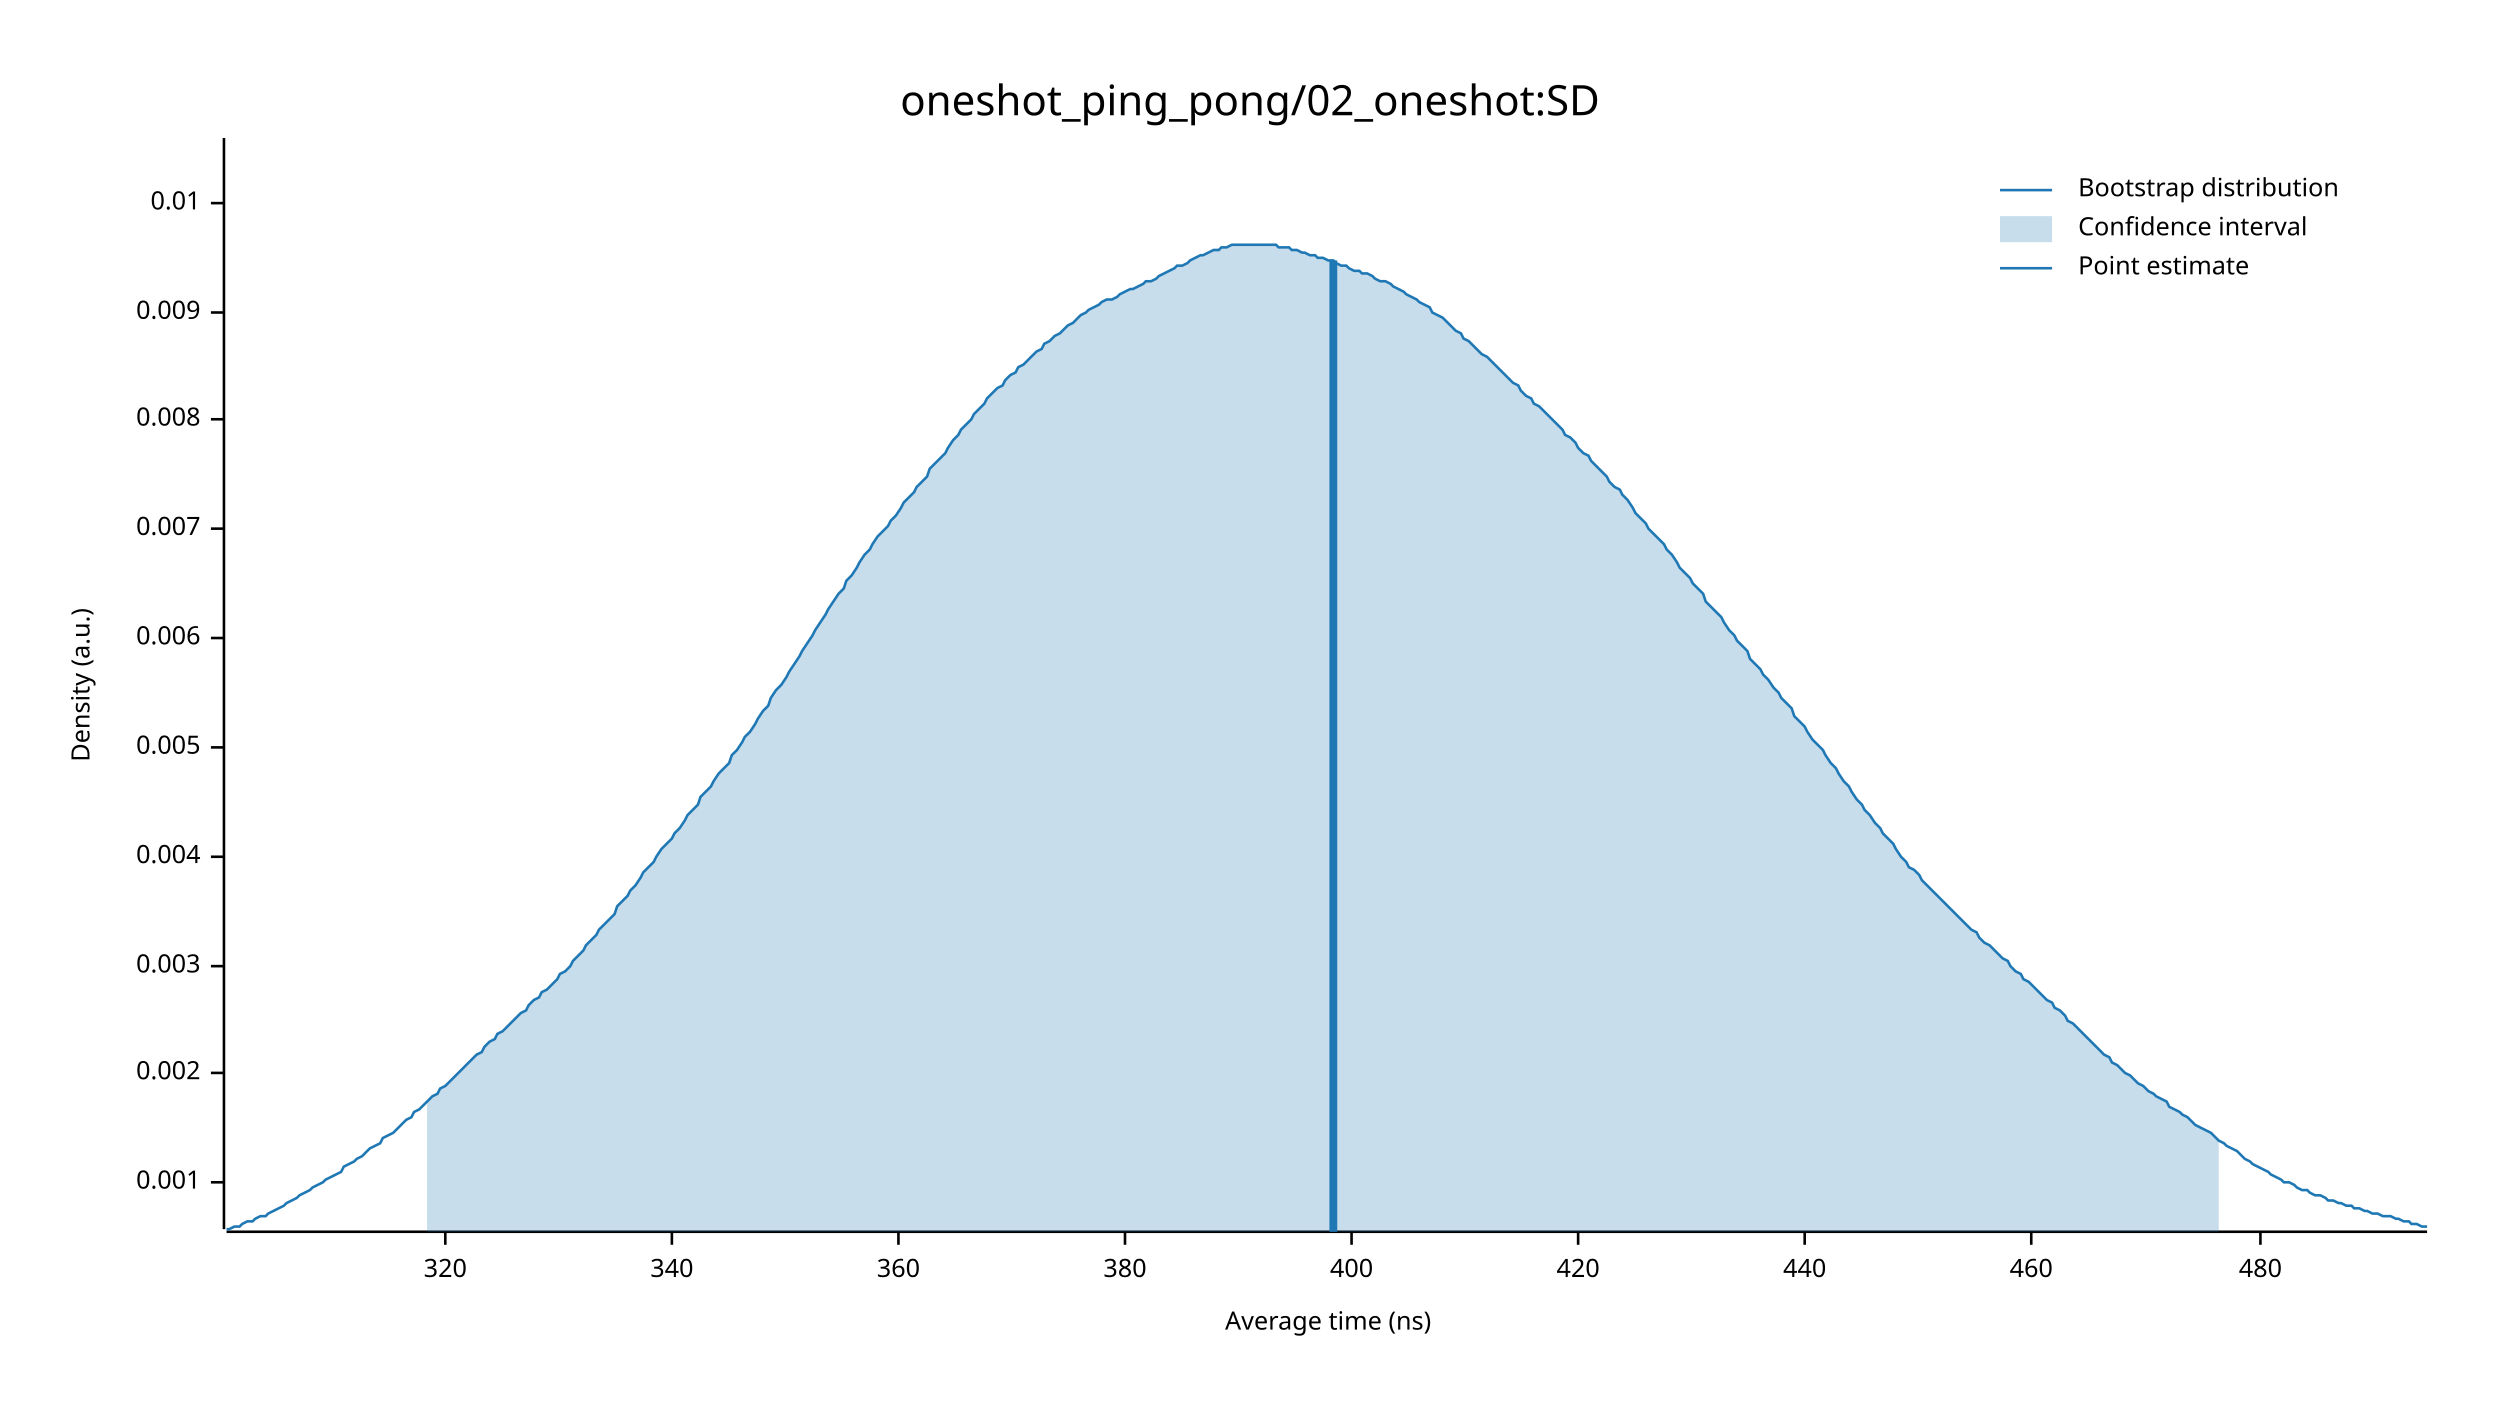
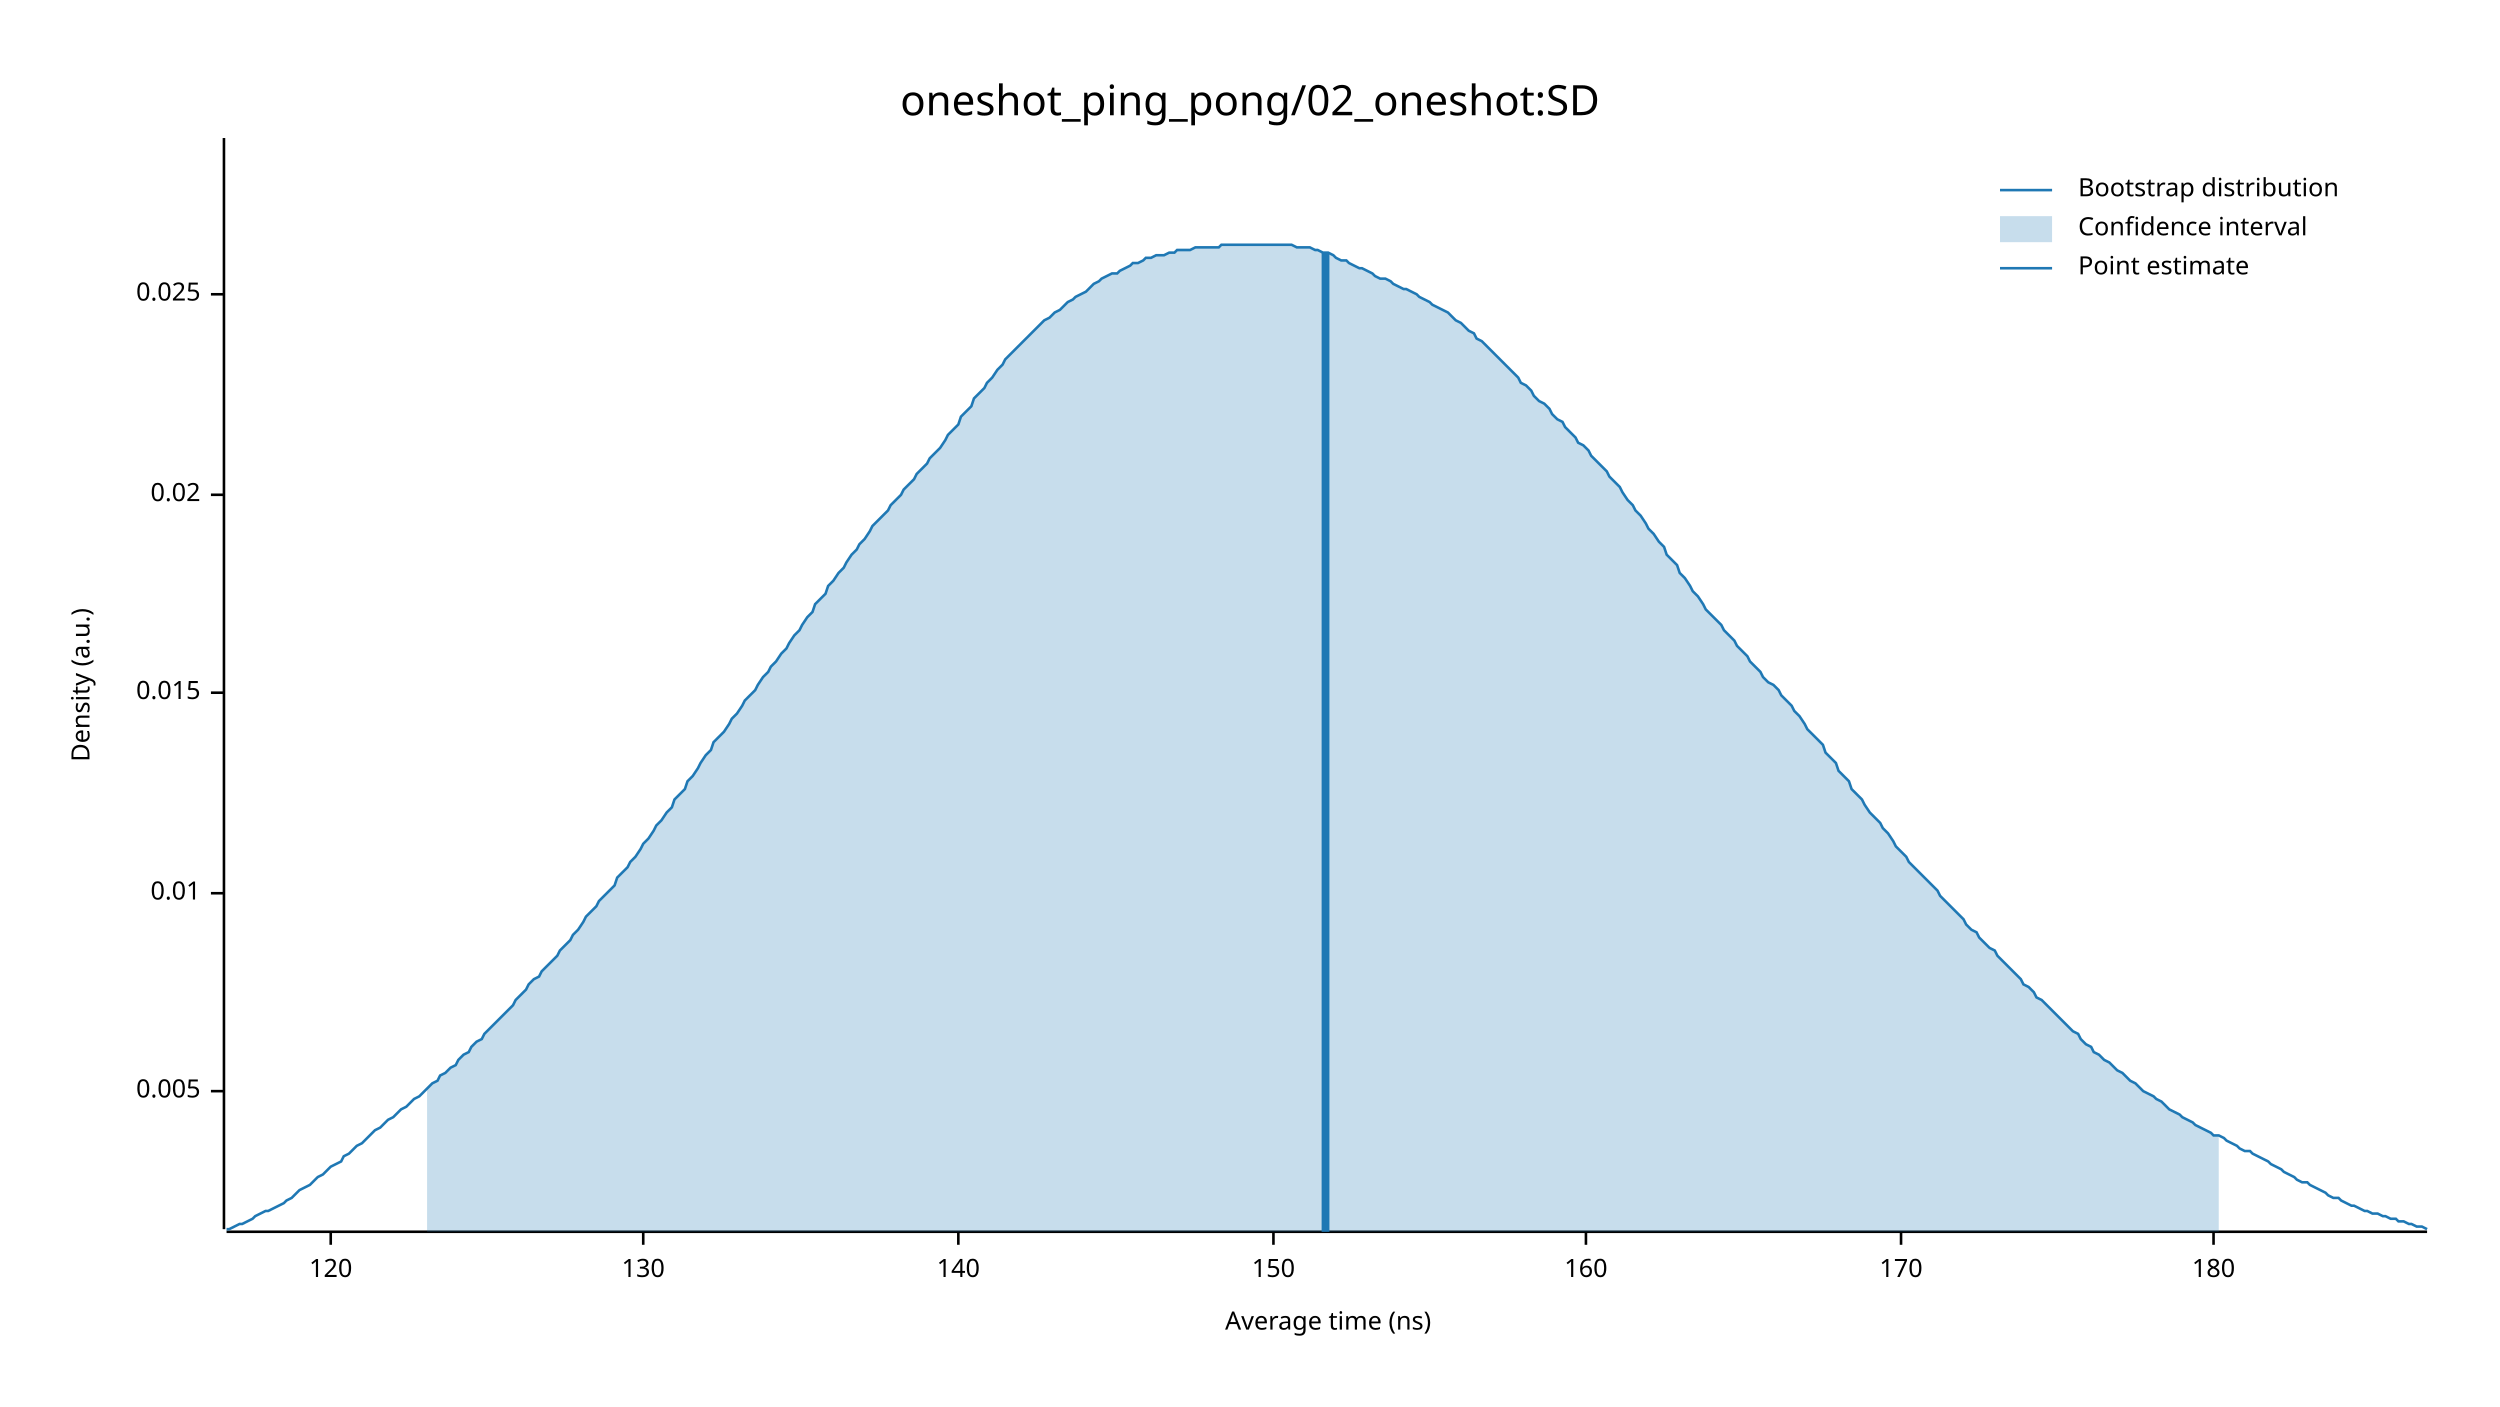
<svg xmlns="http://www.w3.org/2000/svg" width="960" height="540" viewBox="0 0 960 540">
  <text x="480" y="32" dy="0.76em" text-anchor="middle" font-family="sans-serif" font-size="16.129" opacity="1" fill="#000000">
oneshot_ping_pong/02_oneshot:SD
</text>
  <text x="27" y="263" dy="0.76em" text-anchor="middle" font-family="sans-serif" font-size="9.677" opacity="1" fill="#000000" transform="rotate(270, 27, 263)">
Density (a.u.)
</text>
  <text x="510" y="513" dy="-0.5ex" text-anchor="middle" font-family="sans-serif" font-size="9.677" opacity="1" fill="#000000">
Average time (ns)
</text>
  <polyline fill="none" opacity="1" stroke="#000000" stroke-width="1" points="86,53 86,472 " />
-   <text x="77" y="454" dy="0.5ex" text-anchor="end" font-family="sans-serif" font-size="9.677" opacity="1" fill="#000000">
- 0.001
- </text>
-   <polyline fill="none" opacity="1" stroke="#000000" stroke-width="1" points="81,454 86,454 " />
-   <text x="77" y="412" dy="0.5ex" text-anchor="end" font-family="sans-serif" font-size="9.677" opacity="1" fill="#000000">
- 0.002
- </text>
-   <polyline fill="none" opacity="1" stroke="#000000" stroke-width="1" points="81,412 86,412 " />
-   <text x="77" y="371" dy="0.5ex" text-anchor="end" font-family="sans-serif" font-size="9.677" opacity="1" fill="#000000">
- 0.003
- </text>
-   <polyline fill="none" opacity="1" stroke="#000000" stroke-width="1" points="81,371 86,371 " />
-   <text x="77" y="329" dy="0.5ex" text-anchor="end" font-family="sans-serif" font-size="9.677" opacity="1" fill="#000000">
- 0.004
- </text>
-   <polyline fill="none" opacity="1" stroke="#000000" stroke-width="1" points="81,329 86,329 " />
-   <text x="77" y="287" dy="0.5ex" text-anchor="end" font-family="sans-serif" font-size="9.677" opacity="1" fill="#000000">
+   <text x="77" y="419" dy="0.5ex" text-anchor="end" font-family="sans-serif" font-size="9.677" opacity="1" fill="#000000">
0.005
</text>
-   <polyline fill="none" opacity="1" stroke="#000000" stroke-width="1" points="81,287 86,287 " />
-   <text x="77" y="245" dy="0.5ex" text-anchor="end" font-family="sans-serif" font-size="9.677" opacity="1" fill="#000000">
- 0.006
- </text>
-   <polyline fill="none" opacity="1" stroke="#000000" stroke-width="1" points="81,245 86,245 " />
-   <text x="77" y="203" dy="0.5ex" text-anchor="end" font-family="sans-serif" font-size="9.677" opacity="1" fill="#000000">
- 0.007
- </text>
-   <polyline fill="none" opacity="1" stroke="#000000" stroke-width="1" points="81,203 86,203 " />
-   <text x="77" y="161" dy="0.5ex" text-anchor="end" font-family="sans-serif" font-size="9.677" opacity="1" fill="#000000">
- 0.008
- </text>
-   <polyline fill="none" opacity="1" stroke="#000000" stroke-width="1" points="81,161 86,161 " />
-   <text x="77" y="120" dy="0.5ex" text-anchor="end" font-family="sans-serif" font-size="9.677" opacity="1" fill="#000000">
- 0.009
- </text>
-   <polyline fill="none" opacity="1" stroke="#000000" stroke-width="1" points="81,120 86,120 " />
-   <text x="77" y="78" dy="0.5ex" text-anchor="end" font-family="sans-serif" font-size="9.677" opacity="1" fill="#000000">
+   <polyline fill="none" opacity="1" stroke="#000000" stroke-width="1" points="81,419 86,419 " />
+   <text x="77" y="343" dy="0.5ex" text-anchor="end" font-family="sans-serif" font-size="9.677" opacity="1" fill="#000000">
0.01
</text>
-   <polyline fill="none" opacity="1" stroke="#000000" stroke-width="1" points="81,78 86,78 " />
+   <polyline fill="none" opacity="1" stroke="#000000" stroke-width="1" points="81,343 86,343 " />
+   <text x="77" y="266" dy="0.5ex" text-anchor="end" font-family="sans-serif" font-size="9.677" opacity="1" fill="#000000">
+ 0.015
+ </text>
+   <polyline fill="none" opacity="1" stroke="#000000" stroke-width="1" points="81,266 86,266 " />
+   <text x="77" y="190" dy="0.5ex" text-anchor="end" font-family="sans-serif" font-size="9.677" opacity="1" fill="#000000">
+ 0.02
+ </text>
+   <polyline fill="none" opacity="1" stroke="#000000" stroke-width="1" points="81,190 86,190 " />
+   <text x="77" y="113" dy="0.5ex" text-anchor="end" font-family="sans-serif" font-size="9.677" opacity="1" fill="#000000">
+ 0.025
+ </text>
+   <polyline fill="none" opacity="1" stroke="#000000" stroke-width="1" points="81,113 86,113 " />
  <polyline fill="none" opacity="1" stroke="#000000" stroke-width="1" points="87,473 932,473 " />
-   <text x="171" y="483" dy="0.76em" text-anchor="middle" font-family="sans-serif" font-size="9.677" opacity="1" fill="#000000">
- 320
+   <text x="127" y="483" dy="0.76em" text-anchor="middle" font-family="sans-serif" font-size="9.677" opacity="1" fill="#000000">
+ 120
</text>
-   <polyline fill="none" opacity="1" stroke="#000000" stroke-width="1" points="171,473 171,478 " />
-   <text x="258" y="483" dy="0.76em" text-anchor="middle" font-family="sans-serif" font-size="9.677" opacity="1" fill="#000000">
- 340
+   <polyline fill="none" opacity="1" stroke="#000000" stroke-width="1" points="127,473 127,478 " />
+   <text x="247" y="483" dy="0.76em" text-anchor="middle" font-family="sans-serif" font-size="9.677" opacity="1" fill="#000000">
+ 130
</text>
-   <polyline fill="none" opacity="1" stroke="#000000" stroke-width="1" points="258,473 258,478 " />
-   <text x="345" y="483" dy="0.76em" text-anchor="middle" font-family="sans-serif" font-size="9.677" opacity="1" fill="#000000">
- 360
+   <polyline fill="none" opacity="1" stroke="#000000" stroke-width="1" points="247,473 247,478 " />
+   <text x="368" y="483" dy="0.76em" text-anchor="middle" font-family="sans-serif" font-size="9.677" opacity="1" fill="#000000">
+ 140
</text>
-   <polyline fill="none" opacity="1" stroke="#000000" stroke-width="1" points="345,473 345,478 " />
-   <text x="432" y="483" dy="0.76em" text-anchor="middle" font-family="sans-serif" font-size="9.677" opacity="1" fill="#000000">
- 380
+   <polyline fill="none" opacity="1" stroke="#000000" stroke-width="1" points="368,473 368,478 " />
+   <text x="489" y="483" dy="0.76em" text-anchor="middle" font-family="sans-serif" font-size="9.677" opacity="1" fill="#000000">
+ 150
</text>
-   <polyline fill="none" opacity="1" stroke="#000000" stroke-width="1" points="432,473 432,478 " />
-   <text x="519" y="483" dy="0.76em" text-anchor="middle" font-family="sans-serif" font-size="9.677" opacity="1" fill="#000000">
- 400
+   <polyline fill="none" opacity="1" stroke="#000000" stroke-width="1" points="489,473 489,478 " />
+   <text x="609" y="483" dy="0.76em" text-anchor="middle" font-family="sans-serif" font-size="9.677" opacity="1" fill="#000000">
+ 160
</text>
-   <polyline fill="none" opacity="1" stroke="#000000" stroke-width="1" points="519,473 519,478 " />
-   <text x="606" y="483" dy="0.76em" text-anchor="middle" font-family="sans-serif" font-size="9.677" opacity="1" fill="#000000">
- 420
+   <polyline fill="none" opacity="1" stroke="#000000" stroke-width="1" points="609,473 609,478 " />
+   <text x="730" y="483" dy="0.76em" text-anchor="middle" font-family="sans-serif" font-size="9.677" opacity="1" fill="#000000">
+ 170
</text>
-   <polyline fill="none" opacity="1" stroke="#000000" stroke-width="1" points="606,473 606,478 " />
-   <text x="693" y="483" dy="0.76em" text-anchor="middle" font-family="sans-serif" font-size="9.677" opacity="1" fill="#000000">
- 440
+   <polyline fill="none" opacity="1" stroke="#000000" stroke-width="1" points="730,473 730,478 " />
+   <text x="850" y="483" dy="0.76em" text-anchor="middle" font-family="sans-serif" font-size="9.677" opacity="1" fill="#000000">
+ 180
</text>
-   <polyline fill="none" opacity="1" stroke="#000000" stroke-width="1" points="693,473 693,478 " />
-   <text x="780" y="483" dy="0.76em" text-anchor="middle" font-family="sans-serif" font-size="9.677" opacity="1" fill="#000000">
- 460
- </text>
-   <polyline fill="none" opacity="1" stroke="#000000" stroke-width="1" points="780,473 780,478 " />
-   <text x="868" y="483" dy="0.76em" text-anchor="middle" font-family="sans-serif" font-size="9.677" opacity="1" fill="#000000">
- 480
- </text>
-   <polyline fill="none" opacity="1" stroke="#000000" stroke-width="1" points="868,473 868,478 " />
-   <polyline fill="none" opacity="1" stroke="#1F78B4" stroke-width="1" points="87,472 88,472 90,471 92,471 93,470 95,469 97,469 98,468 100,467 102,467 103,466 105,465 107,464 109,463 110,462 112,461 114,460 115,459 117,458 119,457 120,456 122,455 124,454 125,453 127,452 129,451 131,450 132,448 134,447 136,446 137,445 139,444 141,442 142,441 144,440 146,439 147,437 149,436 151,435 153,433 154,432 156,430 158,429 159,427 161,426 163,424 164,423 166,421 168,420 169,418 171,417 173,415 175,413 176,412 178,410 180,408 181,407 183,405 185,404 186,402 188,400 190,399 191,397 193,396 195,394 197,392 198,391 200,389 202,388 203,386 205,384 207,383 208,381 210,380 212,378 214,376 215,374 217,373 219,371 220,369 222,367 224,365 225,363 227,361 229,359 230,357 232,355 234,353 236,351 237,348 239,346 241,344 242,342 244,340 246,337 247,335 249,333 251,331 252,329 254,326 256,324 258,322 259,320 261,318 263,315 264,313 266,311 268,309 269,306 271,304 273,302 274,300 276,297 278,295 280,293 281,290 283,288 285,285 286,283 288,281 290,278 291,276 293,273 295,271 296,268 298,265 300,263 302,260 303,258 305,255 307,252 308,250 310,247 312,244 313,242 315,239 317,236 318,234 320,231 322,228 324,226 325,223 327,221 329,218 330,216 332,213 334,211 335,209 337,206 339,204 341,202 342,200 344,198 346,195 347,193 349,191 351,189 352,187 354,185 356,183 357,180 359,178 361,176 363,174 364,172 366,169 368,167 369,165 371,163 373,161 374,159 376,157 378,155 379,153 381,151 383,149 385,148 386,146 388,144 390,143 391,141 393,140 395,138 396,137 398,135 400,134 401,132 403,131 405,129 407,128 408,127 410,125 412,124 413,123 415,121 417,120 418,119 420,118 422,117 423,116 425,115 427,115 429,114 430,113 432,112 434,111 435,111 437,110 439,109 440,108 442,108 444,107 445,106 447,105 449,104 451,103 452,102 454,102 456,101 457,100 459,99 461,98 462,98 464,97 466,96 468,96 469,95 471,95 473,94 474,94 476,94 478,94 479,94 481,94 483,94 484,94 486,94 488,94 490,94 491,95 493,95 495,95 496,96 498,96 500,97 501,97 503,98 505,98 506,99 508,99 510,100 512,100 513,101 515,102 517,102 518,103 520,104 522,104 523,105 525,105 527,106 528,107 530,108 532,108 534,109 535,110 537,111 539,112 540,113 542,114 544,115 545,116 547,117 549,118 550,120 552,121 554,122 556,124 557,125 559,127 561,128 562,130 564,131 566,133 567,134 569,136 571,137 573,139 574,140 576,142 578,144 579,145 581,147 583,148 584,150 586,152 588,153 589,155 591,156 593,158 595,160 596,161 598,163 600,165 601,167 603,168 605,170 606,172 608,174 610,175 611,177 613,179 615,181 617,183 618,185 620,187 622,188 623,190 625,192 627,195 628,197 630,199 632,201 633,203 635,205 637,207 639,209 640,211 642,213 644,216 645,218 647,220 649,222 650,224 652,226 654,228 655,231 657,233 659,235 661,237 662,239 664,242 666,244 667,246 669,248 671,250 672,253 674,255 676,257 677,259 679,261 681,264 683,266 684,268 686,270 688,272 689,275 691,277 693,279 694,281 696,284 698,286 700,288 701,290 703,293 705,295 706,297 708,300 710,302 711,304 713,307 715,309 716,311 718,313 720,316 722,318 723,320 725,322 727,324 728,326 730,329 732,331 733,333 735,334 737,336 738,338 740,340 742,342 744,344 745,345 747,347 749,349 750,350 752,352 754,354 755,355 757,357 759,358 760,360 762,362 764,363 766,365 767,366 769,368 771,369 772,371 774,373 776,374 777,376 779,377 781,379 782,380 784,382 786,384 788,385 789,387 791,388 793,390 794,392 796,393 798,395 799,396 801,398 803,400 804,401 806,403 808,405 810,406 811,408 813,409 815,411 816,412 818,413 820,415 821,416 823,417 825,419 827,420 828,421 830,422 832,423 833,425 835,426 837,427 838,428 840,429 842,431 843,432 845,433 847,434 849,435 850,436 852,438 854,439 855,440 857,441 859,442 860,443 862,445 864,446 865,447 867,448 869,449 871,450 872,451 874,452 876,453 877,454 879,454 881,455 882,456 884,457 886,457 887,458 889,459 891,459 893,460 894,461 896,461 898,462 899,462 901,463 903,463 904,464 906,464 908,465 909,465 911,466 913,466 915,467 916,467 918,467 920,468 921,468 923,469 925,469 926,470 928,470 930,471 932,471 " />
-   <polygon opacity="0.25" fill="#1F78B4" points="164,423 166,421 168,420 169,418 171,417 173,415 175,413 176,412 178,410 180,408 181,407 183,405 185,404 186,402 188,400 190,399 191,397 193,396 195,394 197,392 198,391 200,389 202,388 203,386 205,384 207,383 208,381 210,380 212,378 214,376 215,374 217,373 219,371 220,369 222,367 224,365 225,363 227,361 229,359 230,357 232,355 234,353 236,351 237,348 239,346 241,344 242,342 244,340 246,337 247,335 249,333 251,331 252,329 254,326 256,324 258,322 259,320 261,318 263,315 264,313 266,311 268,309 269,306 271,304 273,302 274,300 276,297 278,295 280,293 281,290 283,288 285,285 286,283 288,281 290,278 291,276 293,273 295,271 296,268 298,265 300,263 302,260 303,258 305,255 307,252 308,250 310,247 312,244 313,242 315,239 317,236 318,234 320,231 322,228 324,226 325,223 327,221 329,218 330,216 332,213 334,211 335,209 337,206 339,204 341,202 342,200 344,198 346,195 347,193 349,191 351,189 352,187 354,185 356,183 357,180 359,178 361,176 363,174 364,172 366,169 368,167 369,165 371,163 373,161 374,159 376,157 378,155 379,153 381,151 383,149 385,148 386,146 388,144 390,143 391,141 393,140 395,138 396,137 398,135 400,134 401,132 403,131 405,129 407,128 408,127 410,125 412,124 413,123 415,121 417,120 418,119 420,118 422,117 423,116 425,115 427,115 429,114 430,113 432,112 434,111 435,111 437,110 439,109 440,108 442,108 444,107 445,106 447,105 449,104 451,103 452,102 454,102 456,101 457,100 459,99 461,98 462,98 464,97 466,96 468,96 469,95 471,95 473,94 474,94 476,94 478,94 479,94 481,94 483,94 484,94 486,94 488,94 490,94 491,95 493,95 495,95 496,96 498,96 500,97 501,97 503,98 505,98 506,99 508,99 510,100 512,100 513,101 515,102 517,102 518,103 520,104 522,104 523,105 525,105 527,106 528,107 530,108 532,108 534,109 535,110 537,111 539,112 540,113 542,114 544,115 545,116 547,117 549,118 550,120 552,121 554,122 556,124 557,125 559,127 561,128 562,130 564,131 566,133 567,134 569,136 571,137 573,139 574,140 576,142 578,144 579,145 581,147 583,148 584,150 586,152 588,153 589,155 591,156 593,158 595,160 596,161 598,163 600,165 601,167 603,168 605,170 606,172 608,174 610,175 611,177 613,179 615,181 617,183 618,185 620,187 622,188 623,190 625,192 627,195 628,197 630,199 632,201 633,203 635,205 637,207 639,209 640,211 642,213 644,216 645,218 647,220 649,222 650,224 652,226 654,228 655,231 657,233 659,235 661,237 662,239 664,242 666,244 667,246 669,248 671,250 672,253 674,255 676,257 677,259 679,261 681,264 683,266 684,268 686,270 688,272 689,275 691,277 693,279 694,281 696,284 698,286 700,288 701,290 703,293 705,295 706,297 708,300 710,302 711,304 713,307 715,309 716,311 718,313 720,316 722,318 723,320 725,322 727,324 728,326 730,329 732,331 733,333 735,334 737,336 738,338 740,340 742,342 744,344 745,345 747,347 749,349 750,350 752,352 754,354 755,355 757,357 759,358 760,360 762,362 764,363 766,365 767,366 769,368 771,369 772,371 774,373 776,374 777,376 779,377 781,379 782,380 784,382 786,384 788,385 789,387 791,388 793,390 794,392 796,393 798,395 799,396 801,398 803,400 804,401 806,403 808,405 810,406 811,408 813,409 815,411 816,412 818,413 820,415 821,416 823,417 825,419 827,420 828,421 830,422 832,423 833,425 835,426 837,427 838,428 840,429 842,431 843,432 845,433 847,434 849,435 850,436 852,438 852,473 164,473 " />
-   <polyline fill="none" opacity="1" stroke="#1F78B4" stroke-width="3" points="512,473 512,100 " />
+   <polyline fill="none" opacity="1" stroke="#000000" stroke-width="1" points="850,473 850,478 " />
+   <polyline fill="none" opacity="1" stroke="#1F78B4" stroke-width="1" points="87,472 88,472 90,471 92,470 93,470 95,469 97,468 98,467 100,466 102,465 103,465 105,464 107,463 109,462 110,461 112,460 114,458 115,457 117,456 119,455 120,454 122,452 124,451 125,450 127,448 129,447 131,446 132,444 134,443 136,441 137,440 139,439 141,437 142,436 144,434 146,433 147,432 149,430 151,429 153,427 154,426 156,425 158,423 159,422 161,421 163,419 164,418 166,416 168,415 169,413 171,412 173,410 175,409 176,407 178,405 180,404 181,402 183,400 185,399 186,397 188,395 190,393 191,392 193,390 195,388 197,386 198,384 200,382 202,380 203,378 205,376 207,375 208,373 210,371 212,369 214,367 215,365 217,363 219,361 220,359 222,357 224,354 225,352 227,350 229,348 230,346 232,344 234,342 236,340 237,337 239,335 241,333 242,331 244,329 246,326 247,324 249,322 251,319 252,317 254,315 256,312 258,310 259,307 261,305 263,303 264,300 266,298 268,295 269,293 271,290 273,288 274,285 276,283 278,281 280,278 281,276 283,274 285,271 286,269 288,267 290,265 291,263 293,260 295,258 296,256 298,254 300,251 302,249 303,247 305,244 307,242 308,240 310,237 312,235 313,232 315,230 317,228 318,225 320,223 322,220 324,218 325,216 327,213 329,211 330,209 332,207 334,204 335,202 337,200 339,198 341,196 342,194 344,192 346,190 347,188 349,186 351,184 352,182 354,180 356,178 357,176 359,174 361,172 363,169 364,167 366,165 368,163 369,160 371,158 373,156 374,153 376,151 378,149 379,147 381,145 383,142 385,140 386,138 388,136 390,134 391,133 393,131 395,129 396,128 398,126 400,124 401,123 403,122 405,120 407,119 408,118 410,116 412,115 413,114 415,113 417,112 418,111 420,109 422,108 423,107 425,106 427,105 429,105 430,104 432,103 434,102 435,101 437,101 439,100 440,99 442,99 444,98 445,98 447,98 449,97 451,97 452,96 454,96 456,96 457,96 459,95 461,95 462,95 464,95 466,95 468,95 469,94 471,94 473,94 474,94 476,94 478,94 479,94 481,94 483,94 484,94 486,94 488,94 490,94 491,94 493,94 495,94 496,94 498,95 500,95 501,95 503,95 505,96 506,96 508,97 510,97 512,98 513,99 515,100 517,100 518,101 520,102 522,103 523,103 525,104 527,105 528,106 530,107 532,107 534,108 535,109 537,110 539,111 540,111 542,112 544,113 545,114 547,115 549,116 550,117 552,118 554,119 556,120 557,121 559,123 561,124 562,125 564,127 566,128 567,130 569,131 571,133 573,135 574,136 576,138 578,140 579,141 581,143 583,145 584,147 586,148 588,150 589,152 591,154 593,155 595,157 596,159 598,161 600,162 601,164 603,166 605,168 606,170 608,171 610,173 611,175 613,177 615,179 617,181 618,183 620,185 622,187 623,189 625,192 627,194 628,196 630,198 632,201 633,203 635,205 637,208 639,210 640,213 642,215 644,217 645,220 647,222 649,225 650,227 652,229 654,232 655,234 657,236 659,238 661,240 662,242 664,244 666,246 667,248 669,250 671,252 672,254 674,256 676,258 677,260 679,262 681,263 683,265 684,267 686,269 688,271 689,273 691,275 693,278 694,280 696,282 698,284 700,286 701,289 703,291 705,293 706,296 708,298 710,300 711,303 713,305 715,307 716,309 718,312 720,314 722,316 723,318 725,320 727,323 728,325 730,327 732,329 733,331 735,333 737,335 738,336 740,338 742,340 744,342 745,344 747,346 749,348 750,349 752,351 754,353 755,355 757,357 759,358 760,360 762,362 764,364 766,365 767,367 769,369 771,371 772,372 774,374 776,376 777,378 779,379 781,381 782,383 784,384 786,386 788,388 789,389 791,391 793,393 794,394 796,396 798,397 799,399 801,401 803,402 804,404 806,405 808,407 810,408 811,409 813,411 815,412 816,413 818,415 820,416 821,417 823,419 825,420 827,421 828,422 830,423 832,425 833,426 835,427 837,428 838,429 840,430 842,431 843,432 845,433 847,434 849,435 850,436 852,436 854,437 855,438 857,439 859,440 860,441 862,442 864,442 865,443 867,444 869,445 871,446 872,447 874,448 876,449 877,450 879,451 881,452 882,453 884,454 886,454 887,455 889,456 891,457 893,458 894,459 896,460 898,460 899,461 901,462 903,463 904,463 906,464 908,465 909,465 911,466 913,466 915,467 916,467 918,468 920,468 921,469 923,469 925,470 926,470 928,471 930,471 932,472 " />
+   <polygon opacity="0.25" fill="#1F78B4" points="164,418 166,416 168,415 169,413 171,412 173,410 175,409 176,407 178,405 180,404 181,402 183,400 185,399 186,397 188,395 190,393 191,392 193,390 195,388 197,386 198,384 200,382 202,380 203,378 205,376 207,375 208,373 210,371 212,369 214,367 215,365 217,363 219,361 220,359 222,357 224,354 225,352 227,350 229,348 230,346 232,344 234,342 236,340 237,337 239,335 241,333 242,331 244,329 246,326 247,324 249,322 251,319 252,317 254,315 256,312 258,310 259,307 261,305 263,303 264,300 266,298 268,295 269,293 271,290 273,288 274,285 276,283 278,281 280,278 281,276 283,274 285,271 286,269 288,267 290,265 291,263 293,260 295,258 296,256 298,254 300,251 302,249 303,247 305,244 307,242 308,240 310,237 312,235 313,232 315,230 317,228 318,225 320,223 322,220 324,218 325,216 327,213 329,211 330,209 332,207 334,204 335,202 337,200 339,198 341,196 342,194 344,192 346,190 347,188 349,186 351,184 352,182 354,180 356,178 357,176 359,174 361,172 363,169 364,167 366,165 368,163 369,160 371,158 373,156 374,153 376,151 378,149 379,147 381,145 383,142 385,140 386,138 388,136 390,134 391,133 393,131 395,129 396,128 398,126 400,124 401,123 403,122 405,120 407,119 408,118 410,116 412,115 413,114 415,113 417,112 418,111 420,109 422,108 423,107 425,106 427,105 429,105 430,104 432,103 434,102 435,101 437,101 439,100 440,99 442,99 444,98 445,98 447,98 449,97 451,97 452,96 454,96 456,96 457,96 459,95 461,95 462,95 464,95 466,95 468,95 469,94 471,94 473,94 474,94 476,94 478,94 479,94 481,94 483,94 484,94 486,94 488,94 490,94 491,94 493,94 495,94 496,94 498,95 500,95 501,95 503,95 505,96 506,96 508,97 510,97 512,98 513,99 515,100 517,100 518,101 520,102 522,103 523,103 525,104 527,105 528,106 530,107 532,107 534,108 535,109 537,110 539,111 540,111 542,112 544,113 545,114 547,115 549,116 550,117 552,118 554,119 556,120 557,121 559,123 561,124 562,125 564,127 566,128 567,130 569,131 571,133 573,135 574,136 576,138 578,140 579,141 581,143 583,145 584,147 586,148 588,150 589,152 591,154 593,155 595,157 596,159 598,161 600,162 601,164 603,166 605,168 606,170 608,171 610,173 611,175 613,177 615,179 617,181 618,183 620,185 622,187 623,189 625,192 627,194 628,196 630,198 632,201 633,203 635,205 637,208 639,210 640,213 642,215 644,217 645,220 647,222 649,225 650,227 652,229 654,232 655,234 657,236 659,238 661,240 662,242 664,244 666,246 667,248 669,250 671,252 672,254 674,256 676,258 677,260 679,262 681,263 683,265 684,267 686,269 688,271 689,273 691,275 693,278 694,280 696,282 698,284 700,286 701,289 703,291 705,293 706,296 708,298 710,300 711,303 713,305 715,307 716,309 718,312 720,314 722,316 723,318 725,320 727,323 728,325 730,327 732,329 733,331 735,333 737,335 738,336 740,338 742,340 744,342 745,344 747,346 749,348 750,349 752,351 754,353 755,355 757,357 759,358 760,360 762,362 764,364 766,365 767,367 769,369 771,371 772,372 774,374 776,376 777,378 779,379 781,381 782,383 784,384 786,386 788,388 789,389 791,391 793,393 794,394 796,396 798,397 799,399 801,401 803,402 804,404 806,405 808,407 810,408 811,409 813,411 815,412 816,413 818,415 820,416 821,417 823,419 825,420 827,421 828,422 830,423 832,425 833,426 835,427 837,428 838,429 840,430 842,431 843,432 845,433 847,434 849,435 850,436 852,436 852,473 164,473 " />
+   <polyline fill="none" opacity="1" stroke="#1F78B4" stroke-width="3" points="509,473 509,97 " />
  <text x="798" y="68" dy="0.76em" text-anchor="start" font-family="sans-serif" font-size="9.677" opacity="1" fill="#000000">
Bootstrap distribution
</text>
  <text x="798" y="83" dy="0.76em" text-anchor="start" font-family="sans-serif" font-size="9.677" opacity="1" fill="#000000">
Confidence interval
</text>
  <text x="798" y="98" dy="0.76em" text-anchor="start" font-family="sans-serif" font-size="9.677" opacity="1" fill="#000000">
Point estimate
</text>
  <polyline fill="none" opacity="1" stroke="#1F78B4" stroke-width="1" points="768,73 788,73 " />
  <rect x="768" y="83" width="20" height="10" opacity="0.25" fill="#1F78B4" stroke="none" />
  <polyline fill="none" opacity="1" stroke="#1F78B4" stroke-width="1" points="768,103 788,103 " />
</svg>
